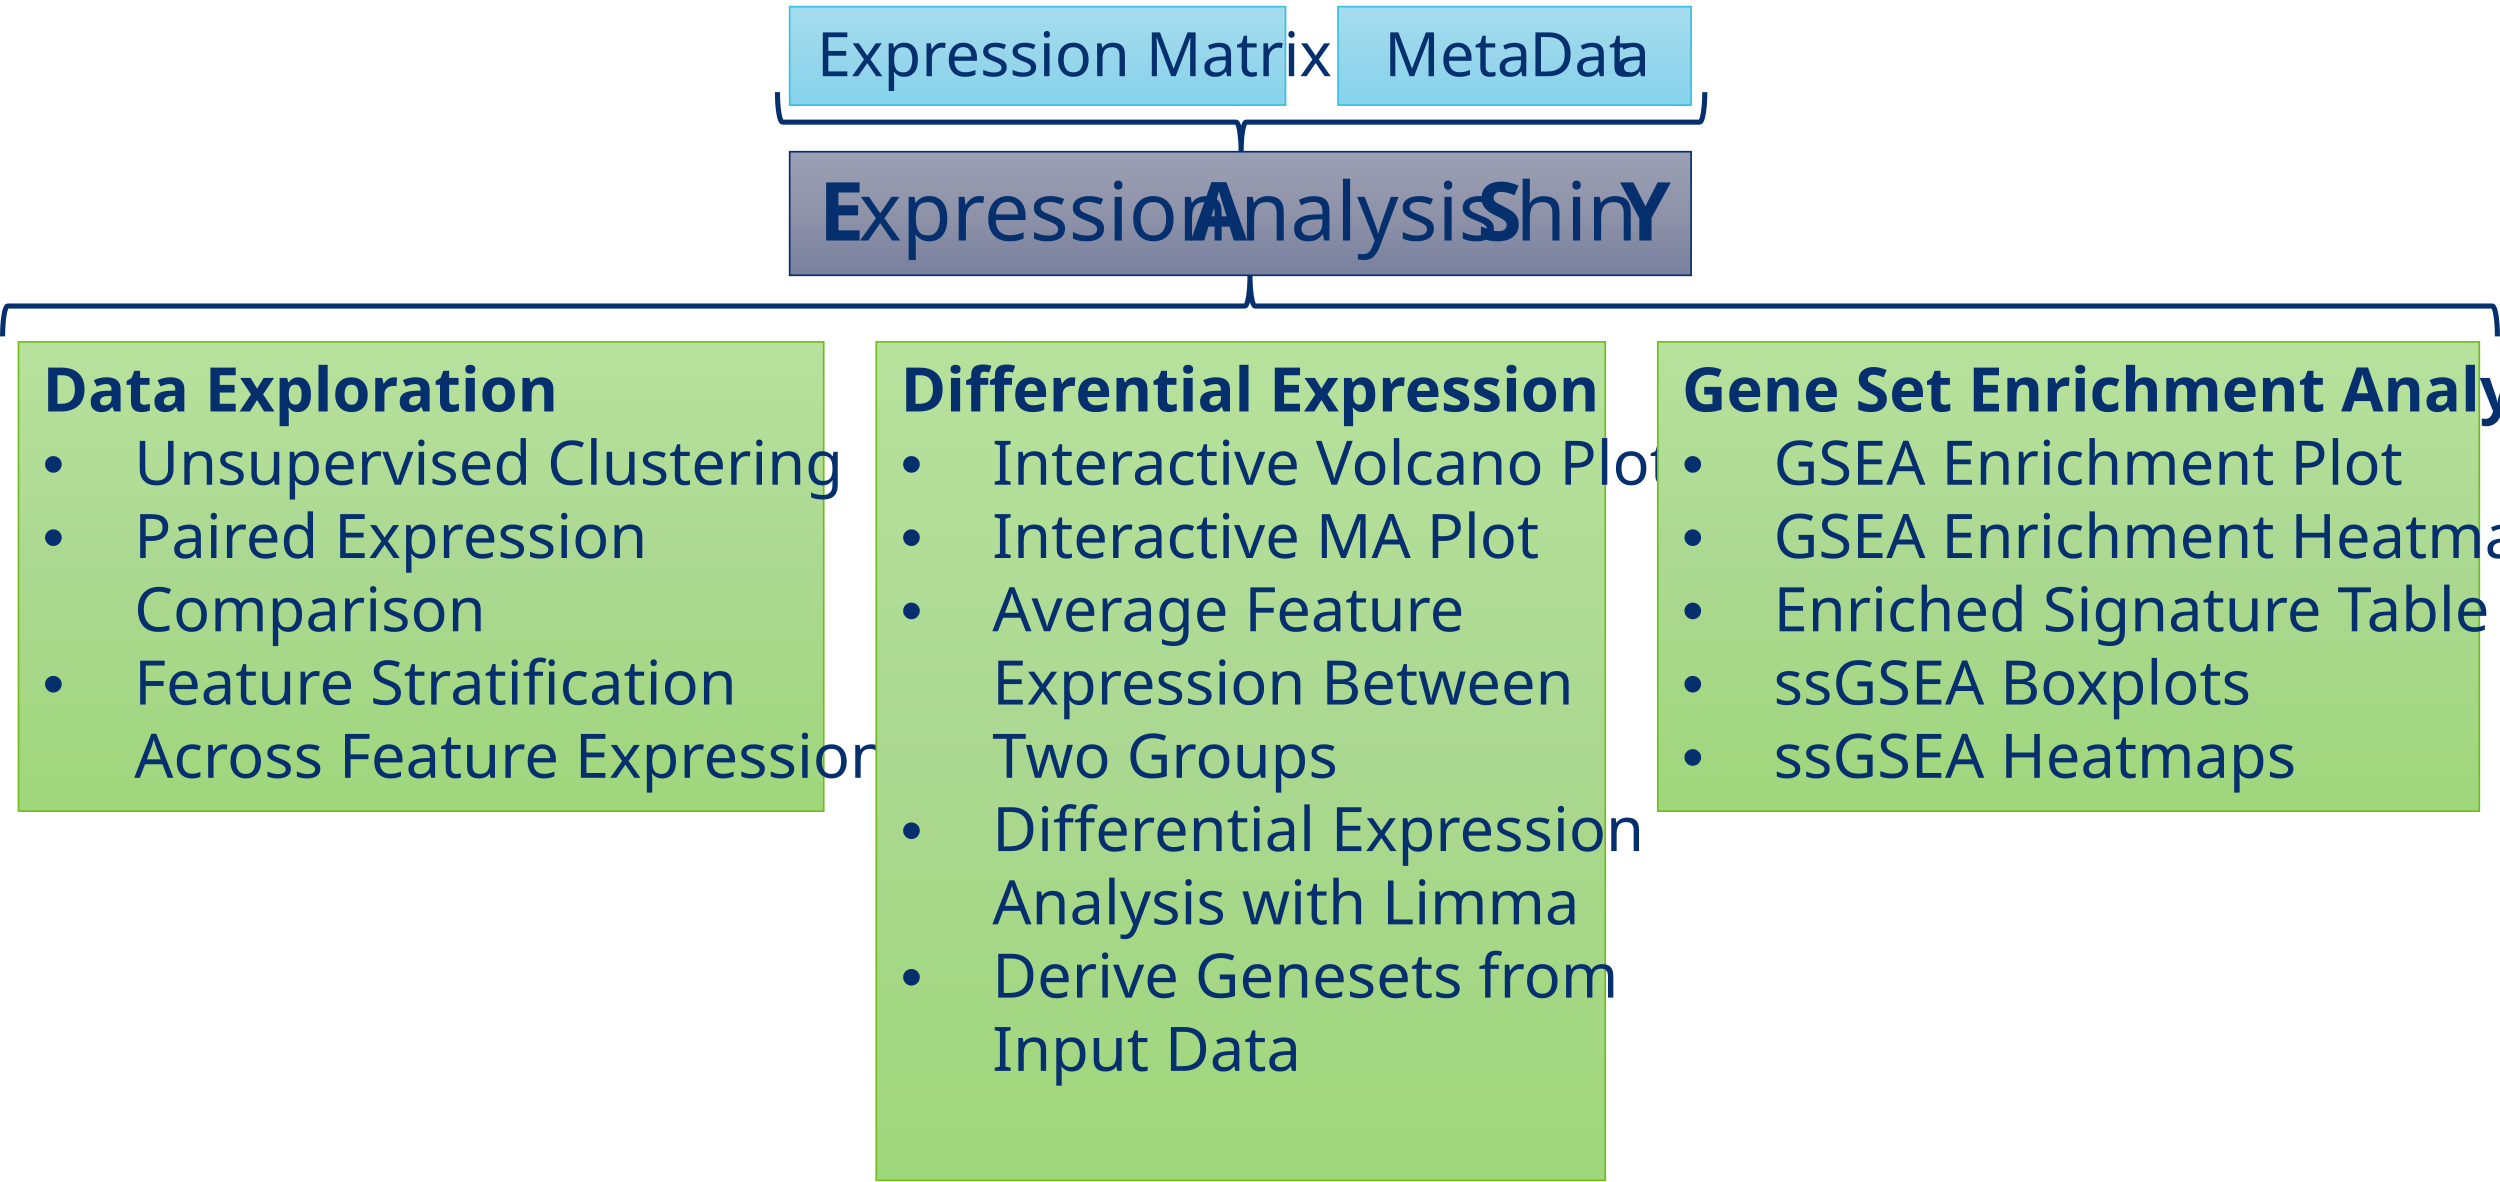
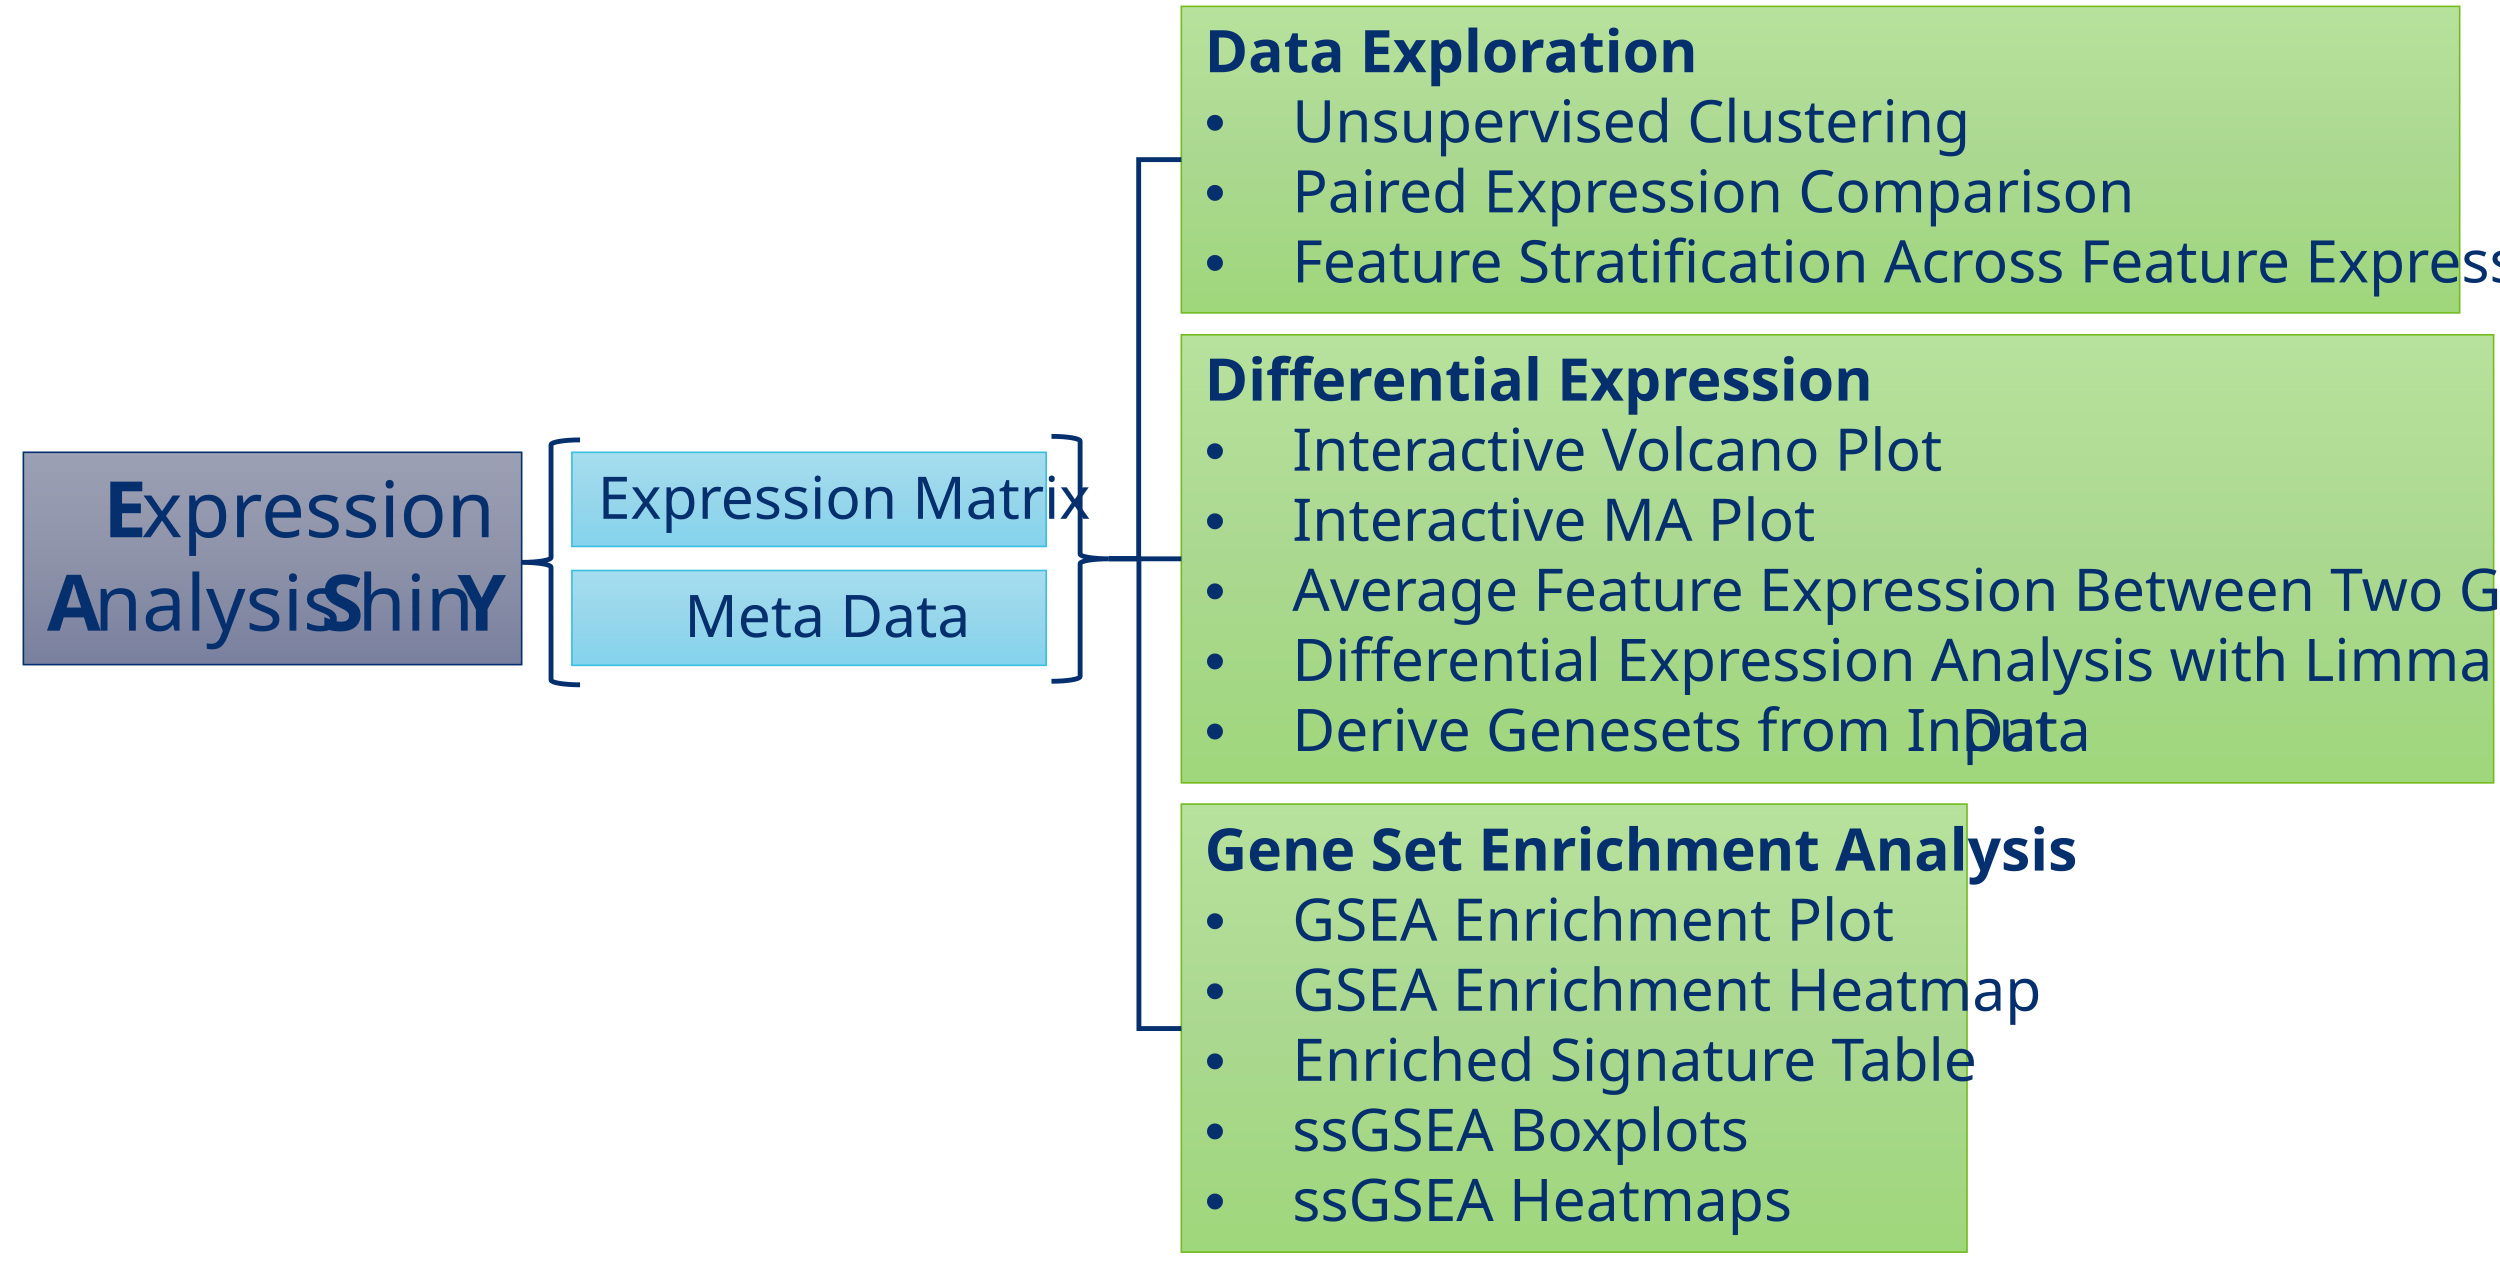
- <svg xmlns="http://www.w3.org/2000/svg" width="3378" height="1596" xml:space="preserve" overflow="hidden">
+ <svg xmlns="http://www.w3.org/2000/svg" width="3532" height="1797" xml:space="preserve" overflow="hidden">
  <defs>
-     <linearGradient x1="1843" y1="318" x2="1843" y2="485" gradientUnits="userSpaceOnUse" spreadMethod="reflect" id="fill0">
+     <linearGradient x1="488" y1="952" x2="488" y2="1252" gradientUnits="userSpaceOnUse" spreadMethod="reflect" id="fill0">
      <stop offset="0" stop-color="#9CA0B5" />
      <stop offset="0.5" stop-color="#8E93A9" />
      <stop offset="1" stop-color="#79809E" />
    </linearGradient>
-     <linearGradient x1="736" y1="575" x2="736" y2="1209" gradientUnits="userSpaceOnUse" spreadMethod="reflect" id="fill1">
+     <linearGradient x1="2675" y1="322" x2="2675" y2="755" gradientUnits="userSpaceOnUse" spreadMethod="reflect" id="fill1">
      <stop offset="0" stop-color="#B7E29D" />
      <stop offset="0.5" stop-color="#ABD890" />
      <stop offset="1" stop-color="#9FD77B" />
    </linearGradient>
-     <linearGradient x1="1843.5" y1="575" x2="1843.5" y2="1708" gradientUnits="userSpaceOnUse" spreadMethod="reflect" id="fill2">
+     <linearGradient x1="2699" y1="786" x2="2699" y2="1419" gradientUnits="userSpaceOnUse" spreadMethod="reflect" id="fill2">
      <stop offset="0" stop-color="#B7E29D" />
      <stop offset="0.5" stop-color="#ABD890" />
      <stop offset="1" stop-color="#9FD77B" />
    </linearGradient>
-     <linearGradient x1="2962" y1="575" x2="2962" y2="1209" gradientUnits="userSpaceOnUse" spreadMethod="reflect" id="fill3">
+     <linearGradient x1="2327" y1="1449" x2="2327" y2="2082" gradientUnits="userSpaceOnUse" spreadMethod="reflect" id="fill3">
      <stop offset="0" stop-color="#B7E29D" />
      <stop offset="0.5" stop-color="#ABD890" />
      <stop offset="1" stop-color="#9FD77B" />
    </linearGradient>
-     <linearGradient x1="1569" y1="122" x2="1569" y2="255" gradientUnits="userSpaceOnUse" spreadMethod="reflect" id="fill4">
+     <linearGradient x1="1246" y1="952" x2="1246" y2="1085" gradientUnits="userSpaceOnUse" spreadMethod="reflect" id="fill4">
      <stop offset="0" stop-color="#A6DDEF" />
      <stop offset="0.5" stop-color="#97D6EB" />
      <stop offset="1" stop-color="#84D3ED" />
    </linearGradient>
-     <linearGradient x1="2213.5" y1="122" x2="2213.5" y2="255" gradientUnits="userSpaceOnUse" spreadMethod="reflect" id="fill5">
+     <linearGradient x1="1246" y1="1119" x2="1246" y2="1253" gradientUnits="userSpaceOnUse" spreadMethod="reflect" id="fill5">
      <stop offset="0" stop-color="#A6DDEF" />
      <stop offset="0.5" stop-color="#97D6EB" />
      <stop offset="1" stop-color="#84D3ED" />
    </linearGradient>
  </defs>
-   <g transform="translate(-167 -113)">
-     <rect x="1234" y="318" width="1218" height="167" stroke="#052F6D" stroke-width="2.292" stroke-miterlimit="8" fill="url(#fill0)" />
-     <text fill="#052F6D" font-family="Calibri,Calibri_MSFontService,sans-serif" font-weight="700" font-size="110" transform="matrix(1 0 0 1 1273.37 438)">E</text>
-     <text fill="#052F6D" font-family="Calibri,Calibri_MSFontService,sans-serif" font-weight="400" font-size="110" transform="matrix(1 0 0 1 1327.23 438)">xpression </text>
-     <text fill="#052F6D" font-family="Calibri,Calibri_MSFontService,sans-serif" font-weight="700" font-size="110" transform="matrix(1 0 0 1 1776.1 438)">A</text>
-     <text fill="#052F6D" font-family="Calibri,Calibri_MSFontService,sans-serif" font-weight="400" font-size="110" transform="matrix(1 0 0 1 1842.56 438)">nalysis </text>
-     <text fill="#052F6D" font-family="Calibri,Calibri_MSFontService,sans-serif" font-weight="700" font-size="110" transform="matrix(1 0 0 1 2162.93 438)">S</text>
-     <text fill="#052F6D" font-family="Calibri,Calibri_MSFontService,sans-serif" font-weight="400" font-size="110" transform="matrix(1 0 0 1 2215.07 438)">hin</text>
-     <text fill="#052F6D" font-family="Calibri,Calibri_MSFontService,sans-serif" font-weight="700" font-size="110" transform="matrix(1 0 0 1 2356 438)">Y</text>
-     <rect x="192" y="575" width="1088" height="634" stroke="#73BB1F" stroke-width="2.292" stroke-miterlimit="8" fill="url(#fill1)" />
-     <text fill="#052F6D" font-family="Calibri,Calibri_MSFontService,sans-serif" font-weight="700" font-size="83" transform="matrix(1 0 0 1 224.603 669)">Data Exploration</text>
-     <text fill="#052F6D" font-family="Arial,Arial_MSFontService,sans-serif" font-weight="400" font-size="83" transform="matrix(1 0 0 1 224.603 768)">•</text>
-     <text fill="#052F6D" font-family="Calibri,Calibri_MSFontService,sans-serif" font-weight="400" font-size="83" transform="matrix(1 0 0 1 348.353 768)">Unsupervised Clustering</text>
-     <text fill="#052F6D" font-family="Arial,Arial_MSFontService,sans-serif" font-weight="400" font-size="83" transform="matrix(1 0 0 1 224.603 867)">•</text>
-     <text fill="#052F6D" font-family="Calibri,Calibri_MSFontService,sans-serif" font-weight="400" font-size="83" transform="matrix(1 0 0 1 348.353 867)">Paired Expression </text>
-     <text fill="#052F6D" font-family="Calibri,Calibri_MSFontService,sans-serif" font-weight="400" font-size="83" transform="matrix(1 0 0 1 348.353 966)">Comparison</text>
-     <text fill="#052F6D" font-family="Arial,Arial_MSFontService,sans-serif" font-weight="400" font-size="83" transform="matrix(1 0 0 1 224.603 1065)">•</text>
-     <text fill="#052F6D" font-family="Calibri,Calibri_MSFontService,sans-serif" font-weight="400" font-size="83" transform="matrix(1 0 0 1 348.353 1065)">Feature Stratification </text>
-     <text fill="#052F6D" font-family="Calibri,Calibri_MSFontService,sans-serif" font-weight="400" font-size="83" transform="matrix(1 0 0 1 348.353 1164)">Across Feature Expression</text>
-     <rect x="1351" y="575" width="985" height="1133" stroke="#73BB1F" stroke-width="2.292" stroke-miterlimit="8" fill="url(#fill2)" />
-     <text fill="#052F6D" font-family="Calibri,Calibri_MSFontService,sans-serif" font-weight="700" font-size="83" transform="matrix(1 0 0 1 1384.05 669)">Differential Expression</text>
-     <text fill="#052F6D" font-family="Arial,Arial_MSFontService,sans-serif" font-weight="400" font-size="83" transform="matrix(1 0 0 1 1384.05 768)">•</text>
-     <text fill="#052F6D" font-family="Calibri,Calibri_MSFontService,sans-serif" font-weight="400" font-size="83" transform="matrix(1 0 0 1 1507.8 768)">Interactive Volcano Plot</text>
-     <text fill="#052F6D" font-family="Arial,Arial_MSFontService,sans-serif" font-weight="400" font-size="83" transform="matrix(1 0 0 1 1384.05 867)">•</text>
-     <text fill="#052F6D" font-family="Calibri,Calibri_MSFontService,sans-serif" font-weight="400" font-size="83" transform="matrix(1 0 0 1 1507.8 867)">Interactive MA Plot</text>
-     <text fill="#052F6D" font-family="Arial,Arial_MSFontService,sans-serif" font-weight="400" font-size="83" transform="matrix(1 0 0 1 1384.05 966)">•</text>
-     <text fill="#052F6D" font-family="Calibri,Calibri_MSFontService,sans-serif" font-weight="400" font-size="83" transform="matrix(1 0 0 1 1507.8 966)">Average Feature </text>
-     <text fill="#052F6D" font-family="Calibri,Calibri_MSFontService,sans-serif" font-weight="400" font-size="83" transform="matrix(1 0 0 1 1507.8 1065)">Expression Between </text>
-     <text fill="#052F6D" font-family="Calibri,Calibri_MSFontService,sans-serif" font-weight="400" font-size="83" transform="matrix(1 0 0 1 1507.8 1164)">Two Groups</text>
-     <text fill="#052F6D" font-family="Arial,Arial_MSFontService,sans-serif" font-weight="400" font-size="83" transform="matrix(1 0 0 1 1384.05 1263)">•</text>
-     <text fill="#052F6D" font-family="Calibri,Calibri_MSFontService,sans-serif" font-weight="400" font-size="83" transform="matrix(1 0 0 1 1507.8 1263)">Differential Expression </text>
-     <text fill="#052F6D" font-family="Calibri,Calibri_MSFontService,sans-serif" font-weight="400" font-size="83" transform="matrix(1 0 0 1 1507.8 1362)">Analysis with Limma</text>
-     <text fill="#052F6D" font-family="Arial,Arial_MSFontService,sans-serif" font-weight="400" font-size="83" transform="matrix(1 0 0 1 1384.05 1461)">•</text>
-     <text fill="#052F6D" font-family="Calibri,Calibri_MSFontService,sans-serif" font-weight="400" font-size="83" transform="matrix(1 0 0 1 1507.8 1461)">Derive Genesets from </text>
-     <text fill="#052F6D" font-family="Calibri,Calibri_MSFontService,sans-serif" font-weight="400" font-size="83" transform="matrix(1 0 0 1 1507.8 1560)">Input Data</text>
-     <rect x="2407" y="575" width="1110" height="634" stroke="#73BB1F" stroke-width="2.292" stroke-miterlimit="8" fill="url(#fill3)" />
-     <text fill="#052F6D" font-family="Calibri,Calibri_MSFontService,sans-serif" font-weight="700" font-size="83" transform="matrix(1 0 0 1 2439.76 669)">Gene Set Enrichment Analysis</text>
-     <text fill="#052F6D" font-family="Arial,Arial_MSFontService,sans-serif" font-weight="400" font-size="83" transform="matrix(1 0 0 1 2439.76 768)">•</text>
-     <text fill="#052F6D" font-family="Calibri,Calibri_MSFontService,sans-serif" font-weight="400" font-size="83" transform="matrix(1 0 0 1 2563.51 768)">GSEA Enrichment Plot</text>
-     <text fill="#052F6D" font-family="Arial,Arial_MSFontService,sans-serif" font-weight="400" font-size="83" transform="matrix(1 0 0 1 2439.76 867)">•</text>
-     <text fill="#052F6D" font-family="Calibri,Calibri_MSFontService,sans-serif" font-weight="400" font-size="83" transform="matrix(1 0 0 1 2563.51 867)">GSEA Enrichment Heatmap</text>
-     <text fill="#052F6D" font-family="Arial,Arial_MSFontService,sans-serif" font-weight="400" font-size="83" transform="matrix(1 0 0 1 2439.76 966)">•</text>
-     <text fill="#052F6D" font-family="Calibri,Calibri_MSFontService,sans-serif" font-weight="400" font-size="83" transform="matrix(1 0 0 1 2563.51 966)">Enriched Signature Table</text>
-     <text fill="#052F6D" font-family="Arial,Arial_MSFontService,sans-serif" font-weight="400" font-size="83" transform="matrix(1 0 0 1 2439.76 1065)">•</text>
-     <text fill="#052F6D" font-family="Calibri,Calibri_MSFontService,sans-serif" font-weight="400" font-size="83" transform="matrix(1 0 0 1 2563.51 1065)">ssGSEA Boxplots</text>
-     <text fill="#052F6D" font-family="Arial,Arial_MSFontService,sans-serif" font-weight="400" font-size="83" transform="matrix(1 0 0 1 2439.76 1164)">•</text>
-     <text fill="#052F6D" font-family="Calibri,Calibri_MSFontService,sans-serif" font-weight="400" font-size="83" transform="matrix(1 0 0 1 2563.51 1164)">ssGSEA Heatmaps</text>
-     <rect x="1234" y="122" width="670" height="133" stroke="#39BFDF" stroke-width="2.292" stroke-miterlimit="8" fill="url(#fill4)" />
-     <text fill="#052F6D" font-family="Calibri,Calibri_MSFontService,sans-serif" font-weight="400" font-size="83" transform="matrix(1 0 0 1 1270.72 216)">Expression Matrix</text>
-     <rect x="1975" y="122" width="477" height="133" stroke="#39BFDF" stroke-width="2.292" stroke-miterlimit="8" fill="url(#fill5)" />
-     <text fill="#052F6D" font-family="Calibri,Calibri_MSFontService,sans-serif" font-weight="400" font-size="83" transform="matrix(1 0 0 1 2037.43 216)">Meta</text>
-     <text fill="#052F6D" font-family="Calibri,Calibri_MSFontService,sans-serif" font-weight="400" font-size="83" transform="matrix(1 0 0 1 2233.64 216)">Dat</text>
-     <text fill="#052F6D" font-family="Calibri,Calibri_MSFontService,sans-serif" font-weight="400" font-size="83" transform="matrix(1 0 0 1 2349.9 216)">a</text>
-     <path d="M2470.5 237.5C2470.5 259.868 2467.48 278.001 2463.75 278.001L1850.75 278.001C1847.02 278.001 1844 296.134 1844 318.502 1844 296.134 1840.98 278.001 1837.25 278.001L1224.25 278.001C1220.52 278.001 1217.5 259.868 1217.5 237.5" stroke="#052F6D" stroke-width="6.875" stroke-miterlimit="8" fill="none" fill-rule="evenodd" />
-     <path d="M170.5 567.5C170.5 544.865 173.558 526.515 177.331 526.515L1849.17 526.515C1852.94 526.515 1856 508.165 1856 485.529 1856 508.165 1859.06 526.515 1862.83 526.515L3534.67 526.515C3538.44 526.515 3541.5 544.865 3541.5 567.5" stroke="#052F6D" stroke-width="6.875" stroke-miterlimit="8" fill="none" fill-rule="evenodd" />
+   <g transform="translate(-103 -313)">
+     <rect x="136" y="952" width="704" height="300" stroke="#052F6D" stroke-width="2.292" stroke-miterlimit="8" fill="url(#fill0)" />
+     <text fill="#052F6D" font-family="Calibri,Calibri_MSFontService,sans-serif" font-weight="700" font-size="110" transform="matrix(1 0 0 1 248.922 1072)">E</text>
+     <text fill="#052F6D" font-family="Calibri,Calibri_MSFontService,sans-serif" font-weight="400" font-size="110" transform="matrix(1 0 0 1 302.777 1072)">xpression </text>
+     <text fill="#052F6D" font-family="Calibri,Calibri_MSFontService,sans-serif" font-weight="700" font-size="110" transform="matrix(1 0 0 1 169.356 1204)">A</text>
+     <text fill="#052F6D" font-family="Calibri,Calibri_MSFontService,sans-serif" font-weight="400" font-size="110" transform="matrix(1 0 0 1 235.814 1204)">nalysis </text>
+     <text fill="#052F6D" font-family="Calibri,Calibri_MSFontService,sans-serif" font-weight="700" font-size="110" transform="matrix(1 0 0 1 556.189 1204)">S</text>
+     <text fill="#052F6D" font-family="Calibri,Calibri_MSFontService,sans-serif" font-weight="400" font-size="110" transform="matrix(1 0 0 1 608.325 1204)">hin</text>
+     <text fill="#052F6D" font-family="Calibri,Calibri_MSFontService,sans-serif" font-weight="700" font-size="110" transform="matrix(1 0 0 1 749.262 1204)">Y</text>
+     <rect x="1772" y="322" width="1806" height="433" stroke="#73BB1F" stroke-width="2.292" stroke-miterlimit="8" fill="url(#fill1)" />
+     <text fill="#052F6D" font-family="Calibri,Calibri_MSFontService,sans-serif" font-weight="700" font-size="83" transform="matrix(1 0 0 1 1804.99 415)">Data Exploration</text>
+     <text fill="#052F6D" font-family="Arial,Arial_MSFontService,sans-serif" font-weight="400" font-size="83" transform="matrix(1 0 0 1 1804.99 514)">•</text>
+     <text fill="#052F6D" font-family="Calibri,Calibri_MSFontService,sans-serif" font-weight="400" font-size="83" transform="matrix(1 0 0 1 1928.74 514)">Unsupervised Clustering</text>
+     <text fill="#052F6D" font-family="Arial,Arial_MSFontService,sans-serif" font-weight="400" font-size="83" transform="matrix(1 0 0 1 1804.99 613)">•</text>
+     <text fill="#052F6D" font-family="Calibri,Calibri_MSFontService,sans-serif" font-weight="400" font-size="83" transform="matrix(1 0 0 1 1928.74 613)">Paired Expression Comparison</text>
+     <text fill="#052F6D" font-family="Arial,Arial_MSFontService,sans-serif" font-weight="400" font-size="83" transform="matrix(1 0 0 1 1804.99 712)">•</text>
+     <text fill="#052F6D" font-family="Calibri,Calibri_MSFontService,sans-serif" font-weight="400" font-size="83" transform="matrix(1 0 0 1 1928.74 712)">Feature Stratification Across Feature Expression</text>
+     <rect x="1772" y="786" width="1854" height="633" stroke="#73BB1F" stroke-width="2.292" stroke-miterlimit="8" fill="url(#fill2)" />
+     <text fill="#052F6D" font-family="Calibri,Calibri_MSFontService,sans-serif" font-weight="700" font-size="83" transform="matrix(1 0 0 1 1804.99 879)">Differential Expression</text>
+     <text fill="#052F6D" font-family="Arial,Arial_MSFontService,sans-serif" font-weight="400" font-size="83" transform="matrix(1 0 0 1 1804.99 978)">•</text>
+     <text fill="#052F6D" font-family="Calibri,Calibri_MSFontService,sans-serif" font-weight="400" font-size="83" transform="matrix(1 0 0 1 1928.74 978)">Interactive Volcano Plot</text>
+     <text fill="#052F6D" font-family="Arial,Arial_MSFontService,sans-serif" font-weight="400" font-size="83" transform="matrix(1 0 0 1 1804.99 1077)">•</text>
+     <text fill="#052F6D" font-family="Calibri,Calibri_MSFontService,sans-serif" font-weight="400" font-size="83" transform="matrix(1 0 0 1 1928.74 1077)">Interactive MA Plot</text>
+     <text fill="#052F6D" font-family="Arial,Arial_MSFontService,sans-serif" font-weight="400" font-size="83" transform="matrix(1 0 0 1 1804.99 1176)">•</text>
+     <text fill="#052F6D" font-family="Calibri,Calibri_MSFontService,sans-serif" font-weight="400" font-size="83" transform="matrix(1 0 0 1 1928.74 1176)">Average Feature Expression Between Two Groups</text>
+     <text fill="#052F6D" font-family="Arial,Arial_MSFontService,sans-serif" font-weight="400" font-size="83" transform="matrix(1 0 0 1 1804.99 1275)">•</text>
+     <text fill="#052F6D" font-family="Calibri,Calibri_MSFontService,sans-serif" font-weight="400" font-size="83" transform="matrix(1 0 0 1 1928.74 1275)">Differential Expression Analysis with Limma</text>
+     <text fill="#052F6D" font-family="Arial,Arial_MSFontService,sans-serif" font-weight="400" font-size="83" transform="matrix(1 0 0 1 1804.99 1374)">•</text>
+     <text fill="#052F6D" font-family="Calibri,Calibri_MSFontService,sans-serif" font-weight="400" font-size="83" transform="matrix(1 0 0 1 1928.74 1374)">Derive Genesets from Input </text>
+     <text fill="#052F6D" font-family="Calibri,Calibri_MSFontService,sans-serif" font-weight="400" font-size="83" transform="matrix(1 0 0 1 2873.2 1374)">Data</text>
+     <rect x="1772" y="1449" width="1110" height="633" stroke="#73BB1F" stroke-width="2.292" stroke-miterlimit="8" fill="url(#fill3)" />
+     <text fill="#052F6D" font-family="Calibri,Calibri_MSFontService,sans-serif" font-weight="700" font-size="83" transform="matrix(1 0 0 1 1804.99 1543)">Gene Set Enrichment Analysis</text>
+     <text fill="#052F6D" font-family="Arial,Arial_MSFontService,sans-serif" font-weight="400" font-size="83" transform="matrix(1 0 0 1 1804.99 1642)">•</text>
+     <text fill="#052F6D" font-family="Calibri,Calibri_MSFontService,sans-serif" font-weight="400" font-size="83" transform="matrix(1 0 0 1 1928.74 1642)">GSEA Enrichment Plot</text>
+     <text fill="#052F6D" font-family="Arial,Arial_MSFontService,sans-serif" font-weight="400" font-size="83" transform="matrix(1 0 0 1 1804.99 1741)">•</text>
+     <text fill="#052F6D" font-family="Calibri,Calibri_MSFontService,sans-serif" font-weight="400" font-size="83" transform="matrix(1 0 0 1 1928.74 1741)">GSEA Enrichment Heatmap</text>
+     <text fill="#052F6D" font-family="Arial,Arial_MSFontService,sans-serif" font-weight="400" font-size="83" transform="matrix(1 0 0 1 1804.99 1840)">•</text>
+     <text fill="#052F6D" font-family="Calibri,Calibri_MSFontService,sans-serif" font-weight="400" font-size="83" transform="matrix(1 0 0 1 1928.74 1840)">Enriched Signature Table</text>
+     <text fill="#052F6D" font-family="Arial,Arial_MSFontService,sans-serif" font-weight="400" font-size="83" transform="matrix(1 0 0 1 1804.99 1939)">•</text>
+     <text fill="#052F6D" font-family="Calibri,Calibri_MSFontService,sans-serif" font-weight="400" font-size="83" transform="matrix(1 0 0 1 1928.74 1939)">ssGSEA Boxplots</text>
+     <text fill="#052F6D" font-family="Arial,Arial_MSFontService,sans-serif" font-weight="400" font-size="83" transform="matrix(1 0 0 1 1804.99 2038)">•</text>
+     <text fill="#052F6D" font-family="Calibri,Calibri_MSFontService,sans-serif" font-weight="400" font-size="83" transform="matrix(1 0 0 1 1928.74 2038)">ssGSEA Heatmaps</text>
+     <rect x="911" y="952" width="670" height="133" stroke="#39BFDF" stroke-width="2.292" stroke-miterlimit="8" fill="url(#fill4)" />
+     <text fill="#052F6D" font-family="Calibri,Calibri_MSFontService,sans-serif" font-weight="400" font-size="83" transform="matrix(1 0 0 1 947.494 1046)">Expression Matrix</text>
+     <rect x="911" y="1119" width="670" height="134" stroke="#39BFDF" stroke-width="2.292" stroke-miterlimit="8" fill="url(#fill5)" />
+     <text fill="#052F6D" font-family="Calibri,Calibri_MSFontService,sans-serif" font-weight="400" font-size="83" transform="matrix(1 0 0 1 1069.93 1213)">Meta Data</text>
+     <path d="M922.5 1280.5C899.856 1280.5 881.5 1277.44 881.5 1273.67L881.5 1114.33C881.5 1110.56 863.144 1107.5 840.5 1107.5 863.144 1107.5 881.5 1104.44 881.5 1100.67L881.5 941.333C881.5 937.559 899.856 934.5 922.5 934.5" stroke="#052F6D" stroke-width="6.875" stroke-miterlimit="8" fill="none" fill-rule="evenodd" />
+     <path d="M1588.5 929.5C1610.87 929.5 1629 932.522 1629 936.25L1629 1095.75C1629 1099.48 1647.13 1102.5 1669.5 1102.5 1647.13 1102.5 1629 1105.52 1629 1109.25L1629 1268.75C1629 1272.48 1610.87 1275.5 1588.5 1275.5" stroke="#052F6D" stroke-width="6.875" stroke-miterlimit="8" fill="none" fill-rule="evenodd" />
+     <path d="M0 0 42.211 0 42.211 563.668 102.514 563.668" stroke="#052F6D" stroke-width="6.875" stroke-miterlimit="8" fill="none" fill-rule="evenodd" transform="matrix(1 -1.22465e-16 -1.22465e-16 -1 1669.5 1102.17)" />
+     <path d="M1669.5 1102.5 1712.06 1102.5 1712.06 1766.14 1772.01 1766.14" stroke="#052F6D" stroke-width="6.875" stroke-miterlimit="8" fill="none" fill-rule="evenodd" />
+     <path d="M1669.5 1102.5 1772.01 1102.5" stroke="#052F6D" stroke-width="6.875" stroke-miterlimit="8" fill="none" fill-rule="evenodd" />
  </g>
</svg>
